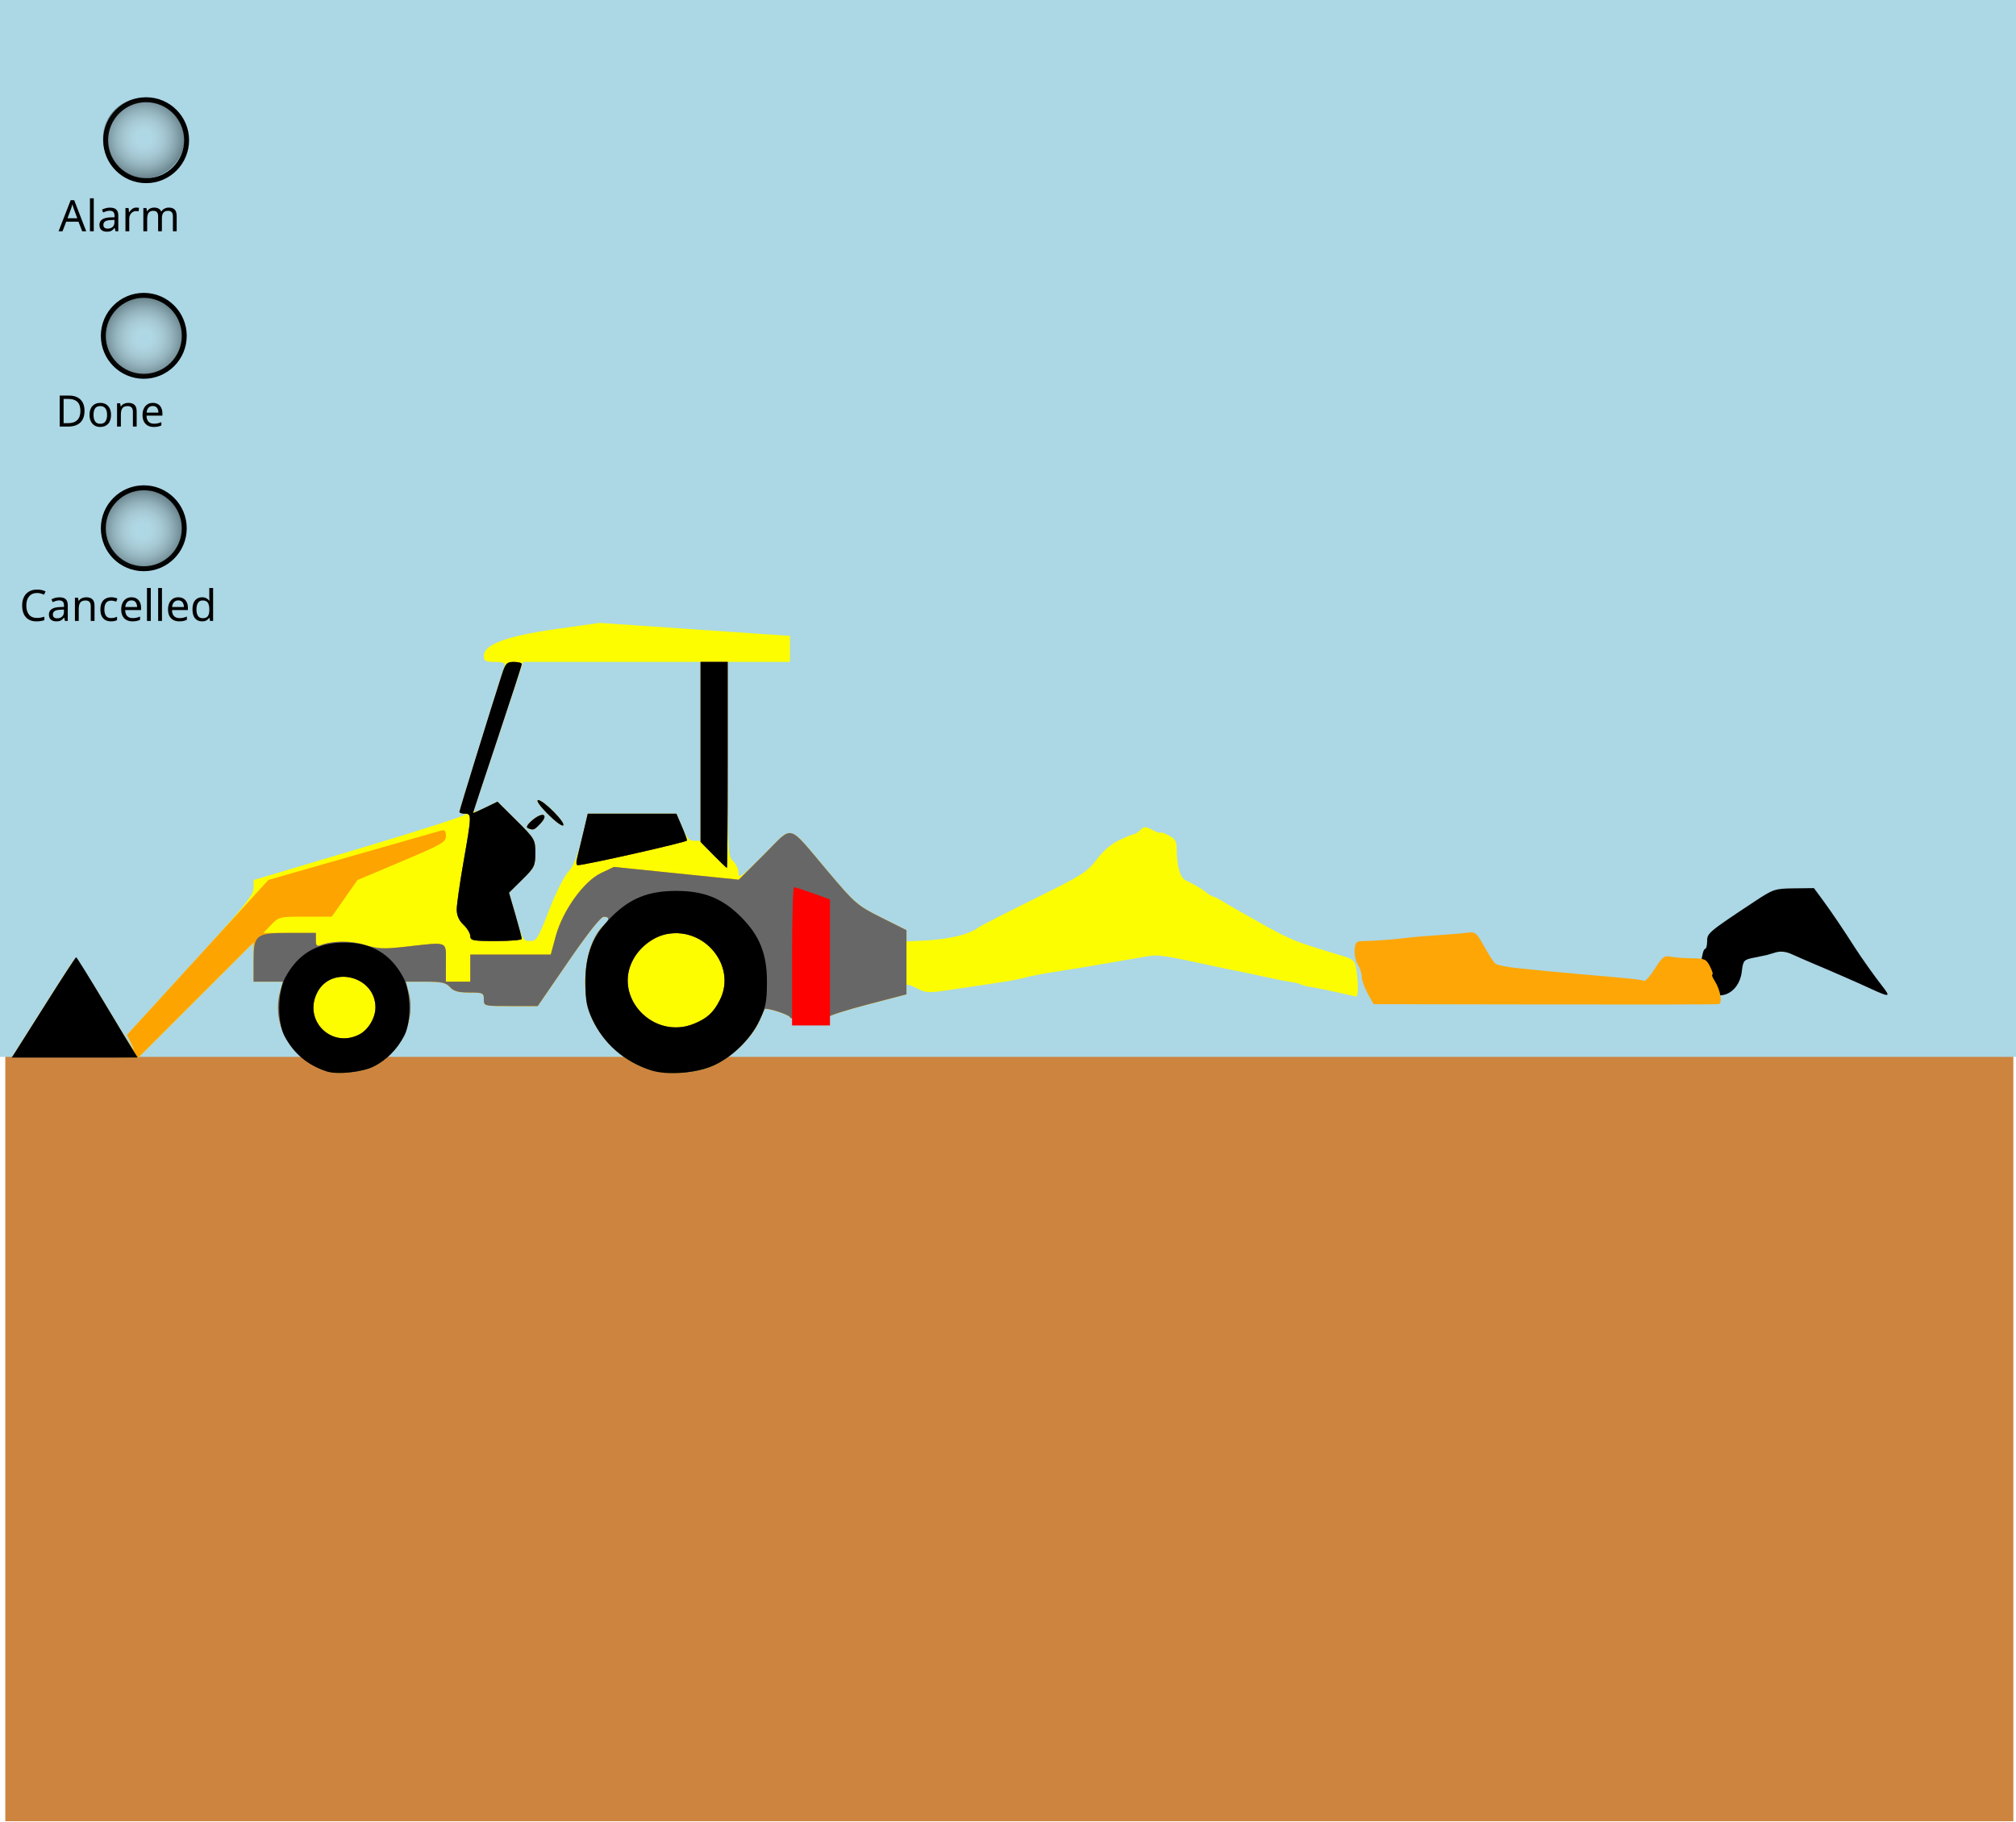
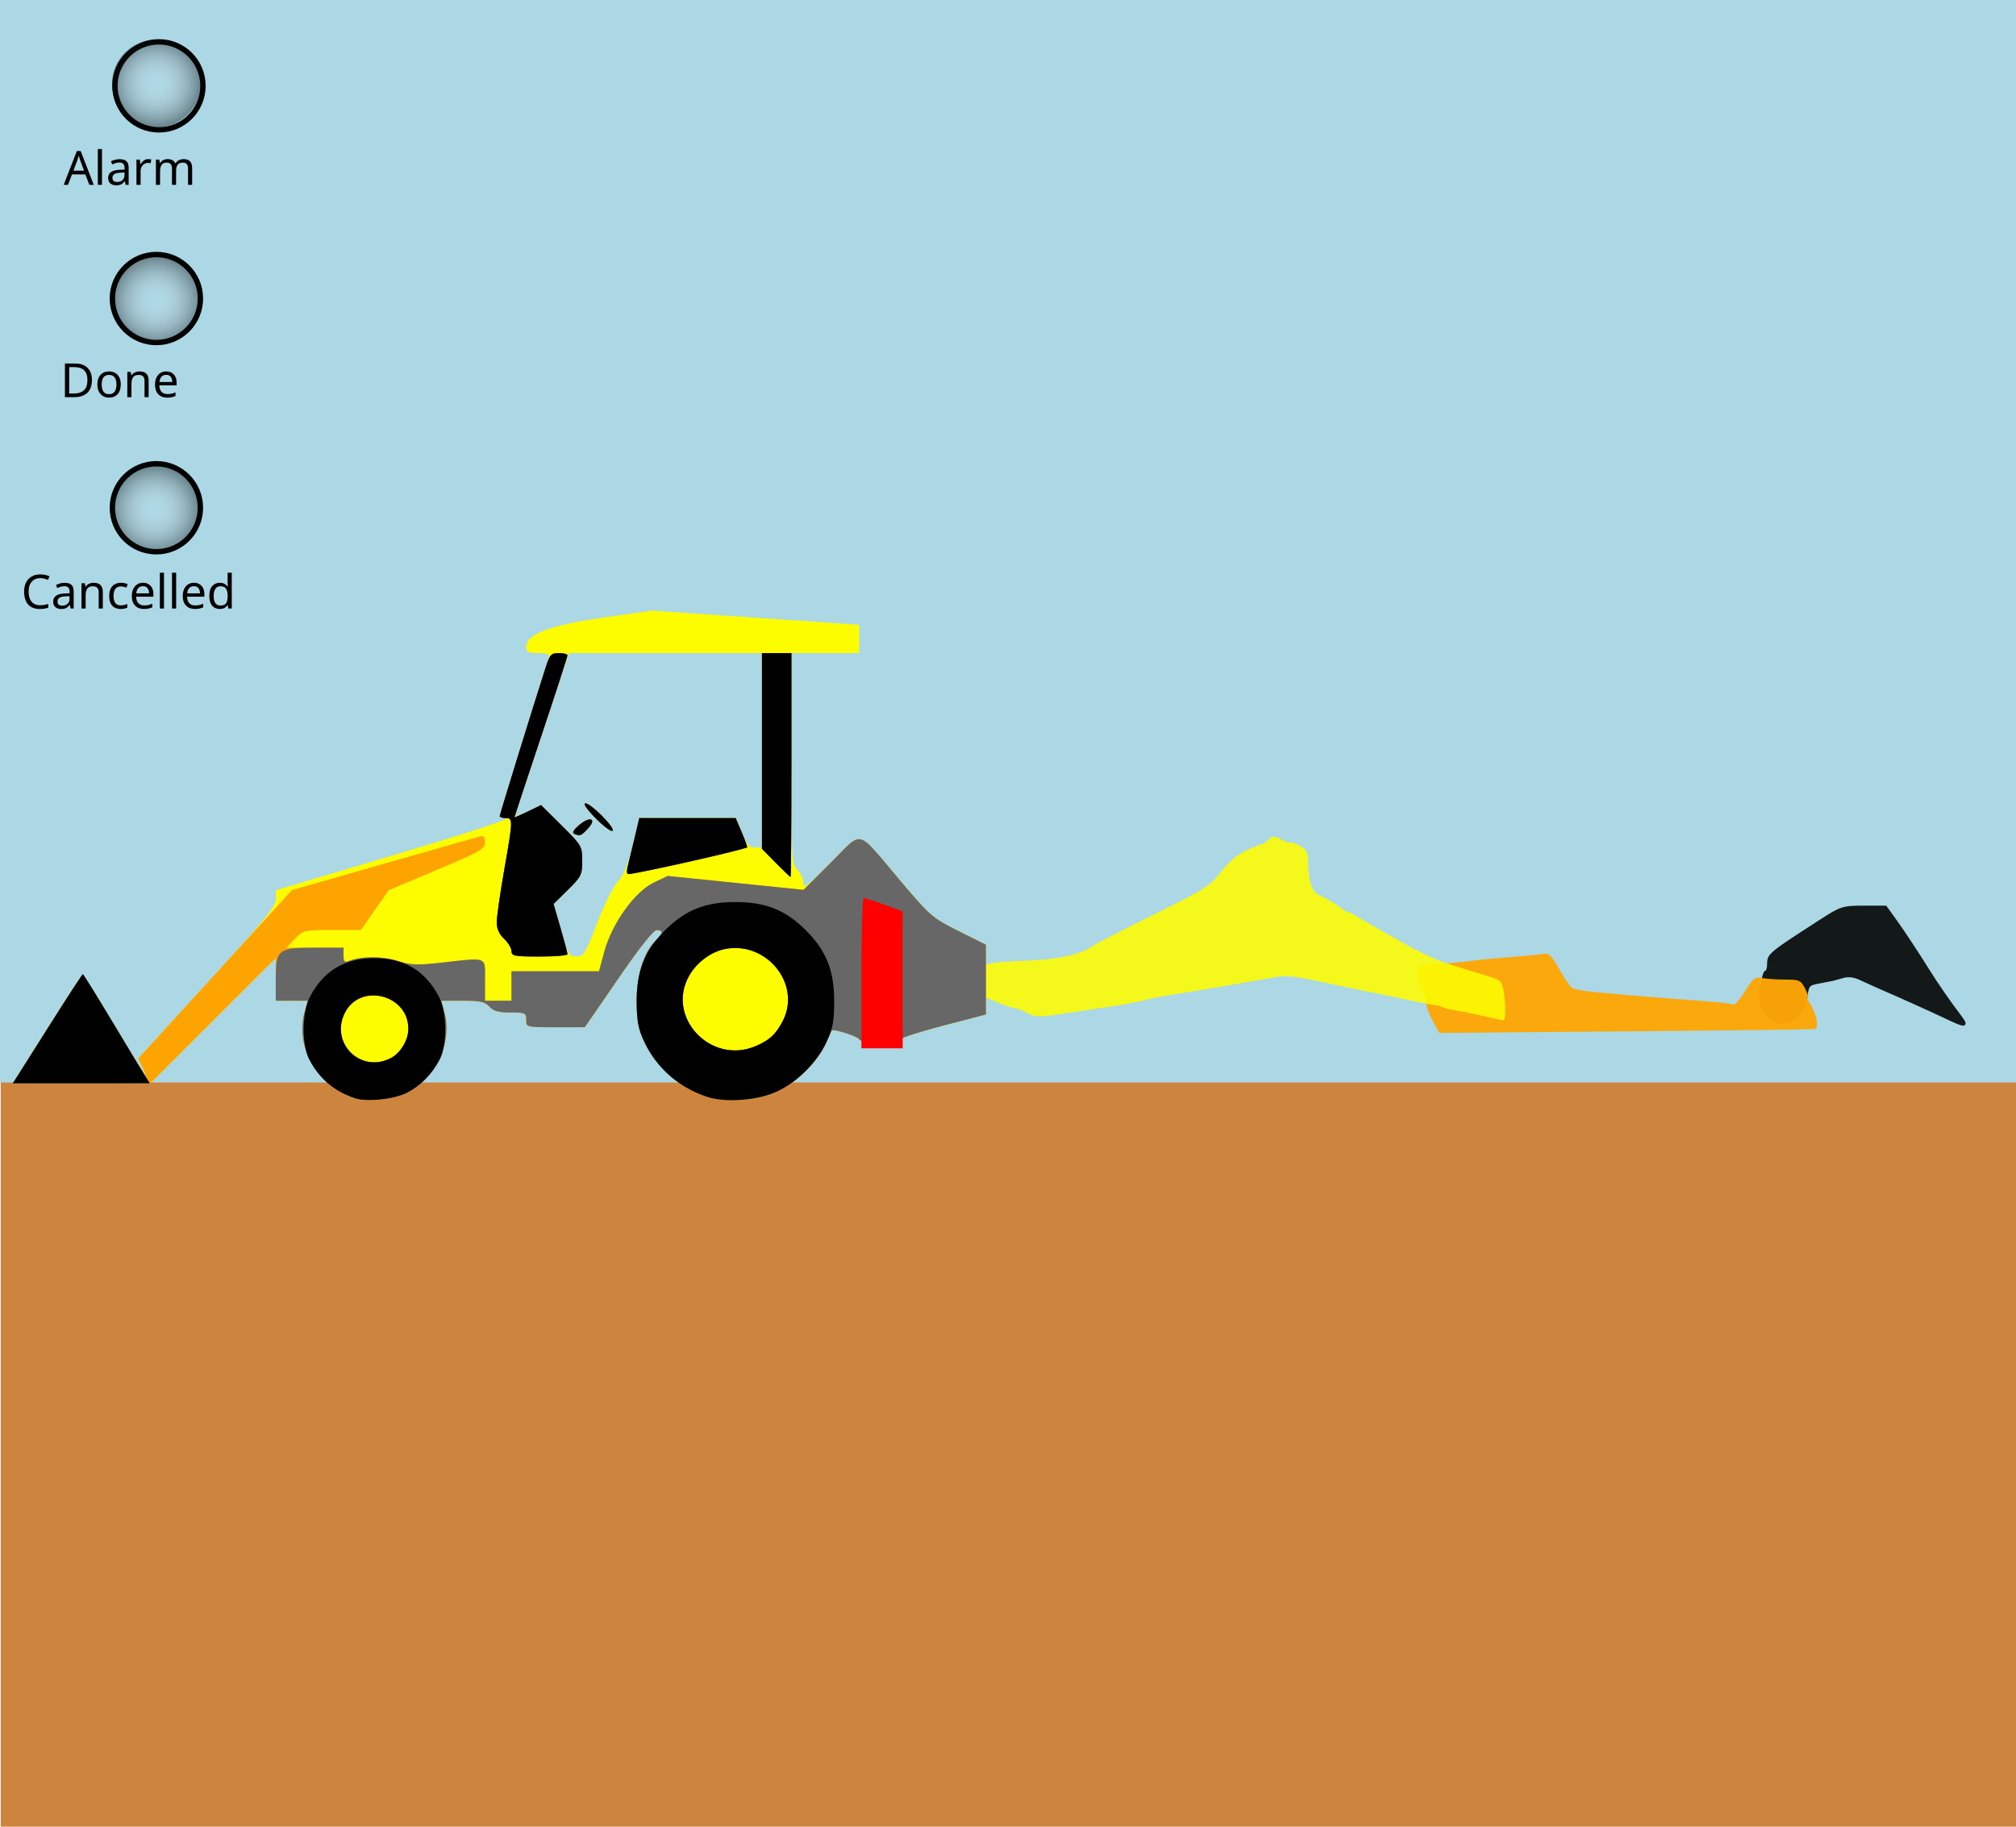
- <svg xmlns="http://www.w3.org/2000/svg" xmlns:xlink="http://www.w3.org/1999/xlink" width="744.127" height="672.11" id="svg2" version="1.0">
+ <svg xmlns="http://www.w3.org/2000/svg" xmlns:xlink="http://www.w3.org/1999/xlink" width="684.173" height="620.019" id="svg2" version="1.0">
  <defs id="defs4">
    <radialGradient r="36.904" fy="122.934" fx="124.753" cy="122.934" cx="124.753" gradientTransform="matrix(1,0,0,0.98913,0,1.336244)" gradientUnits="userSpaceOnUse" id="radialGradient2196" xlink:href="#linearGradient3528" />
    <radialGradient r="36.904" fy="122.934" fx="124.753" cy="122.934" cx="124.753" gradientTransform="matrix(1,0,0,0.98913,0,1.336244)" gradientUnits="userSpaceOnUse" id="radialGradient17974" xlink:href="#linearGradient3528" />
    <linearGradient y2="186.411" x2="82.849" y1="0" x1="0" gradientTransform="matrix(0.627646,0,0,1.593255,57.96866,54.71846)" gradientUnits="userSpaceOnUse" id="linearGradient17067" xlink:href="#back" />
    <radialGradient r="340.963" fy="350.824" fx="298.125" cy="350.824" cx="298.125" gradientTransform="matrix(1,0,0,1.112913,0,-39.61257)" gradientUnits="userSpaceOnUse" id="radialGradient17054" xlink:href="#linearGradient3528" />
    <radialGradient r="340.963" fy="350.824" fx="298.125" cy="350.824" cx="298.125" gradientTransform="matrix(1,0,0,1.112913,0,-39.61257)" gradientUnits="userSpaceOnUse" id="radialGradient17052" xlink:href="#linearGradient3528" />
    <radialGradient r="340.963" fy="350.824" fx="298.125" cy="350.824" cx="298.125" gradientTransform="matrix(1,0,0,1.112913,0,-39.61257)" gradientUnits="userSpaceOnUse" id="radialGradient17050" xlink:href="#linearGradient3528" />
    <radialGradient r="340.963" fy="350.824" fx="298.125" cy="350.824" cx="298.125" gradientTransform="matrix(1,0,0,1.112913,0,-39.61257)" gradientUnits="userSpaceOnUse" id="radialGradient17048" xlink:href="#linearGradient3528" />
    <radialGradient r="340.963" fy="350.824" fx="298.125" cy="350.824" cx="298.125" gradientTransform="matrix(1,0,0,1.112913,0,-39.61257)" gradientUnits="userSpaceOnUse" id="radialGradient17046" xlink:href="#linearGradient3528" />
    <radialGradient r="340.963" fy="350.824" fx="298.125" cy="350.824" cx="298.125" gradientTransform="matrix(1,0,0,1.112913,0,-39.61257)" gradientUnits="userSpaceOnUse" id="radialGradient17044" xlink:href="#linearGradient3528" />
    <radialGradient r="340.963" fy="350.824" fx="298.125" cy="350.824" cx="298.125" gradientTransform="matrix(1,0,0,1.112913,0,-39.61257)" gradientUnits="userSpaceOnUse" id="radialGradient17042" xlink:href="#linearGradient3528" />
    <radialGradient r="340.963" fy="350.824" fx="298.125" cy="350.824" cx="298.125" gradientTransform="matrix(1,0,0,1.112913,0,-39.61257)" gradientUnits="userSpaceOnUse" id="radialGradient17040" xlink:href="#linearGradient3528" />
    <radialGradient r="312.881" fy="420.37" fx="356.638" cy="420.37" cx="356.638" gradientTransform="matrix(0.420135,0,0,0.457467,505.0828,124.9475)" gradientUnits="userSpaceOnUse" id="radialGradient17020" xlink:href="#linearGradient3528" />
    <radialGradient r="44" fy="265" fx="65" cy="265" cx="65" gradientUnits="userSpaceOnUse" id="radialGradient15190" xlink:href="#b" />
    <radialGradient r="44" fy="265" fx="65" cy="265" cx="65" gradientUnits="userSpaceOnUse" id="radialGradient15112" xlink:href="#b" />
    <linearGradient y2="186.411" x2="82.849" y1="0" x1="0" gradientTransform="matrix(0.635938,0,0,1.113422,218.1939,55.85133)" gradientUnits="userSpaceOnUse" id="linearGradient15110" xlink:href="#back" />
    <linearGradient id="linearGradient3528">
      <stop id="stop3530" offset="0" style="stop-color:white;stop-opacity:0;" />
      <stop id="stop3532" offset="1" style="stop-color:black;stop-opacity:0.392;" />
    </linearGradient>
    <linearGradient id="linearGradient2070">
      <stop id="stop2072" offset="0" style="stop-color:#ff0000;stop-opacity:1;" />
      <stop id="stop2074" offset="1" style="stop-color:#9a1a00;stop-opacity:1;" />
    </linearGradient>
    <linearGradient id="linearGradient14993" x1="0" y1="0" x2="0.4" y2="0.9">
      <stop stop-color="#5c656c" offset="0" id="stop14946" />
      <stop stop-color="#aab2b7" offset="1" id="stop14948" />
    </linearGradient>
    <radialGradient cx="0.5" cy="0.5" r="0.5" fx="0.5" fy="0.5" id="radialGradient14997">
      <stop stop-color="#fc7474" offset="0" id="stop14951" />
      <stop stop-color="#d53a3a" offset="0.7" id="stop14953" />
      <stop stop-color="#af0000" offset="1" id="stop14955" />
    </radialGradient>
    <radialGradient cx="0.5" cy="0.5" r="0.5" fx="0.5" fy="0.5" id="radialGradient15002">
      <stop stop-color="#fcfc74" offset="0" id="stop14958" />
      <stop stop-color="#d4d53a" offset="0.7" id="stop14960" />
      <stop stop-color="#afa500" offset="1" id="stop14962" />
    </radialGradient>
    <radialGradient cx="0.5" cy="0.5" r="0.5" fx="0.5" fy="0.5" id="radialGradient15007">
      <stop stop-color="#4d4d4d" offset="0" id="stop14965" />
      <stop stop-color="#1a1a1a" offset="0.7" id="stop14967" />
      <stop stop-color="#000000" offset="1" id="stop14969" />
    </radialGradient>
    <linearGradient x1="0" y1="0" x2="0" y2="1.05" id="linearGradient15012">
      <stop stop-color="#fff" stop-opacity="0.9;" offset="0" id="stop14972" />
      <stop stop-color="#fff" stop-opacity="0.2;" offset="0.7" id="stop14974" />
      <stop stop-color="#fff" stop-opacity="0.3;" offset="1" id="stop14976" />
    </linearGradient>
-     <path d="M 35,50 C 40.909,38.921 52.443,32 65,32 C 77.557,32 89.091,38.921 95,50 C 97,53.333 97,56.667 95,60 C 75,72 55,72 35,60 C 33,56.667 33,53.333 35,50 z " id="path15017" />
+     <path d="M 35,50 C 40.909,38.921 52.443,32 65,32 C 77.557,32 89.091,38.921 95,50 C 97,53.333 97,56.667 95,60 C 75,72 55,72 35,60 C 33,56.667 33,53.333 35,50 z" id="path15017" />
    <linearGradient gradientUnits="userSpaceOnUse" gradientTransform="scale(0.627646,1.593255)" id="back" x1="0" y1="0" x2="82.849" y2="186.411">
      <stop stop-color="#5c656c" offset="0" id="stop14861" />
      <stop stop-color="#aab2b7" offset="1" id="stop14863" />
    </linearGradient>
    <radialGradient gradientUnits="userSpaceOnUse" cx="65" cy="65" r="44" fx="65" fy="65" id="r">
      <stop stop-color="#fc7474" offset="0" id="stop14866" />
      <stop stop-color="#d53a3a" offset="0.7" id="stop14868" />
      <stop stop-color="#af0000" offset="1" id="stop14870" />
    </radialGradient>
    <radialGradient gradientUnits="userSpaceOnUse" cx="65" cy="165" r="44" fx="65" fy="165" id="y">
      <stop stop-color="#fcfc74" offset="0" id="stop14873" />
      <stop stop-color="#d4d53a" offset="0.7" id="stop14875" />
      <stop stop-color="#afa500" offset="1" id="stop14877" />
    </radialGradient>
    <radialGradient gradientUnits="userSpaceOnUse" cx="65" cy="265" r="44" fx="65" fy="265" id="b">
      <stop stop-color="#4d4d4d" offset="0" id="stop14880" />
      <stop stop-color="#1a1a1a" offset="0.7" id="stop14882" />
      <stop stop-color="#000000" offset="1" id="stop14884" />
    </radialGradient>
    <linearGradient x1="0" y1="0" x2="0" y2="1.05" id="rg">
      <stop style="stop-color:white;stop-opacity:0.773;" stop-color="#fff" stop-opacity="0.9;" offset="0" id="stop14887" />
      <stop style="stop-color:white;stop-opacity:0.052;" stop-color="#fff" stop-opacity="0.2;" offset="0.7" id="stop14889" />
      <stop style="stop-color:white;stop-opacity:0.216;" stop-color="#fff" stop-opacity="0.3;" offset="1" id="stop14891" />
    </linearGradient>
-     <path d="M 35,50 C 40.909,38.921 52.443,32 65,32 C 77.557,32 89.091,38.921 95,50 C 97,53.333 97,56.667 95,60 C 75,72 55,72 35,60 C 33,56.667 33,53.333 35,50 z " id="reflex" />
+     <path d="M 35,50 C 40.909,38.921 52.443,32 65,32 C 77.557,32 89.091,38.921 95,50 C 97,53.333 97,56.667 95,60 C 75,72 55,72 35,60 C 33,56.667 33,53.333 35,50 z" id="reflex" />
    <linearGradient id="linearGradient2876" y2="1.05" x2="0" y1="0" x1="0">
      <stop style="stop-color:white;stop-opacity:0.902;" id="stop2878" offset="0" stop-opacity="0.9;" stop-color="#fff" />
      <stop id="stop2880" offset="0.7" stop-opacity="0.2;" stop-color="#fff" />
      <stop id="stop2882" offset="1" stop-opacity="0.3;" stop-color="#fff" />
    </linearGradient>
    <radialGradient xlink:href="#linearGradient3528" id="radialGradient2685" gradientUnits="userSpaceOnUse" gradientTransform="matrix(1,0,0,0.98913,0,1.336244)" cx="124.753" cy="122.934" fx="124.753" fy="122.934" r="36.904" />
    <radialGradient xlink:href="#linearGradient3528" id="radialGradient3479" gradientUnits="userSpaceOnUse" gradientTransform="matrix(1,0,0,0.98913,0,1.336244)" cx="124.753" cy="122.934" fx="124.753" fy="122.934" r="36.904" />
    <radialGradient xlink:href="#linearGradient3528" id="radialGradient3483" gradientUnits="userSpaceOnUse" gradientTransform="matrix(1,0,0,0.98913,0,1.336244)" cx="124.753" cy="122.934" fx="124.753" fy="122.934" r="36.904" />
  </defs>
-   <g id="layer1" transform="translate(-37.04823,-443.5658)">
-     <path id="path3299" d="M 39.014,970.246 L 39.014,824.815 L 409.603,824.815 L 780.192,824.815 L 780.192,970.246 L 780.192,1115.676 L 409.603,1115.676 L 39.014,1115.676 L 39.014,970.246 z" style="fill:#cd843f" />
-     <path id="path3301" d="M 37.048,638.582 L 37.048,443.566 L 409.112,443.566 L 781.175,443.566 L 781.175,638.582 L 781.175,833.598 L 409.112,833.598 L 37.048,833.598 L 37.048,638.582 z" style="fill:#acd7e5" />
-     <g id="bucket">
-       <rect y="749.564" x="663.616" height="103.199" width="70.765" id="rect2406" style="fill:none;fill-opacity:0.875;stroke:none;stroke-width:3;stroke-miterlimit:4;stroke-dasharray:none;stroke-opacity:1" />
-       <path style="fill:#000000" d="M 727.877,808.584 C 722.21,805.984 713.009,801.96 706.266,799.133 C 703.78,798.09 700.277,796.562 698.483,795.736 C 696.305,794.734 694.307,794.504 692.472,795.046 C 690.961,795.492 689.5,795.923 689.226,796.004 C 688.952,796.084 686.876,796.513 684.614,796.956 C 680.642,797.734 680.48,797.918 679.934,802.286 C 678.911,810.466 670.766,813.828 666.415,807.868 C 664.626,805.416 664.387,804.095 664.885,799.385 C 665.209,796.317 665.862,793.802 666.336,793.796 C 666.81,793.791 667.183,792.511 667.165,790.952 C 667.129,787.948 667.6,787.554 684.71,776.232 C 691.58,771.687 692.173,771.49 699.235,771.406 L 706.597,771.32 L 710.065,776.029 C 713.008,780.027 717.633,786.87 721.7,793.246 C 724.012,796.871 728.93,803.801 731.658,807.276 C 735.036,811.581 734.679,811.705 727.877,808.584 z" id="bucketInner" />
+   <g id="layer1" transform="translate(-37.04823,-466.1713)">
+     <path id="path3299" d="M 37.294,955.503 L 37.294,824.815 L 379.258,824.815 L 721.221,824.815 L 721.221,955.503 L 721.221,1086.191 L 379.258,1086.191 L 37.294,1086.191 L 37.294,955.503 z" style="fill:#cd843f" />
+     <path id="path3301" d="M 37.048,649.885 L 37.048,466.171 L 379.135,466.171 L 721.221,466.171 L 721.221,649.885 L 721.221,833.598 L 379.135,833.598 L 37.048,833.598 L 37.048,649.885 z" style="fill:#acd7e5" />
+     <g id="boom" transform="translate(11.79421,2.948553)">
+       <g id="stick">
+         <g style="opacity:0.89;fill:#ff0000;stroke:#000000" id="bucket" transform="translate(-5.776117,-1.821566)">
+           <path style="fill:#000000" d="M 691.748,810.465 C 686.112,807.798 676.959,803.666 670.25,800.759 C 667.776,799.687 664.292,798.117 662.508,797.271 C 660.342,796.243 658.347,795.99 656.506,796.51 C 654.989,796.938 653.523,797.352 653.248,797.429 C 652.973,797.507 650.893,797.911 648.625,798.327 C 644.644,799.059 644.48,799.24 643.883,803.602 C 642.763,811.769 634.58,815.035 630.299,809.023 C 628.539,806.551 628.316,805.227 628.869,800.523 C 629.229,797.459 629.911,794.952 630.386,794.952 C 630.86,794.952 631.248,793.677 631.248,792.118 C 631.248,789.113 631.723,788.724 648.966,777.606 C 655.888,773.142 656.484,772.952 663.546,772.952 L 670.909,772.952 L 674.321,777.702 C 677.217,781.734 681.761,788.632 685.752,795.055 C 688.021,798.707 692.858,805.695 695.544,809.202 C 698.871,813.546 698.513,813.666 691.748,810.465 z" id="path2431" />
+         </g>
+         <path id="bla" d="M 511.532,809.842 C 510.301,807.652 509.294,804.893 509.294,803.711 C 509.294,802.529 508.629,800.548 507.817,799.309 C 507.005,798.069 506.443,795.611 506.567,793.846 C 506.767,791.009 507.142,790.63 509.794,790.587 C 513.417,790.527 521.498,789.833 526.293,789.17 C 528.218,788.904 533.394,788.42 537.794,788.095 C 542.194,787.77 547.024,787.302 548.529,787.056 C 550.963,786.658 551.6,787.205 554.328,792.039 C 556.014,795.026 557.933,797.903 558.593,798.432 C 559.253,798.961 562.944,799.667 566.794,800.002 C 570.644,800.337 576.044,800.819 578.794,801.073 C 581.544,801.327 586.944,801.769 590.794,802.055 C 608.911,803.402 612.704,803.768 613.473,804.243 C 613.928,804.524 615.714,802.48 617.442,799.7 C 620.183,795.292 620.917,794.714 623.189,795.18 C 624.622,795.473 628.153,795.712 631.038,795.711 C 635.839,795.708 636.411,795.958 637.813,798.67 C 638.656,800.299 639.057,801.632 638.704,801.632 C 638.352,801.632 638.731,802.651 639.548,803.897 C 641.773,807.294 642.658,812.251 641.087,812.522 C 640.375,812.645 611.438,812.988 576.782,813.285 L 513.77,813.824 L 511.532,809.842 z" style="opacity:0.966;fill:#fda605;stroke:none" />
+       </g>
+       <path style="opacity:0.89;fill:#fdfd02;stroke:none;stroke-opacity:1" d="M 528.654,808.068 C 525.354,807.311 521.143,806.466 519.296,806.191 C 517.449,805.915 515.547,805.448 515.07,805.153 C 514.592,804.857 512.953,804.449 511.428,804.246 C 509.902,804.042 505.279,803.136 501.154,802.232 C 497.029,801.329 492.754,800.433 491.654,800.241 C 490.554,800.05 487.404,799.409 484.654,798.818 C 463.788,794.333 462.506,794.143 458.154,794.895 C 455.679,795.323 449.829,796.34 445.154,797.156 C 433.58,799.174 431.715,799.485 423.654,800.746 C 419.804,801.349 415.079,802.279 413.154,802.815 C 411.229,803.35 406.729,804.206 403.154,804.717 C 399.579,805.228 392.241,806.332 386.846,807.171 C 377.845,808.571 376.776,808.561 373.846,807.046 C 372.091,806.138 370.429,805.459 370.154,805.537 C 369.48,805.729 360.818,802.525 360.021,801.79 C 359.673,801.468 359.179,798.863 358.923,796.001 C 358.367,789.794 357.936,789.98 374.488,789.27 C 384.773,788.829 392.358,787.072 396.154,784.251 C 396.979,783.638 406.226,778.89 416.703,773.7 C 434.268,764.998 436.057,763.864 439.664,759.132 C 442.23,755.765 445.185,753.261 448.256,751.853 C 450.831,750.671 453.244,749.705 453.617,749.705 C 453.991,749.705 454.969,749.033 455.79,748.212 C 457.113,746.889 457.615,746.892 460.218,748.238 C 461.833,749.073 463.154,749.508 463.154,749.205 C 463.154,748.902 464.504,749.352 466.154,750.205 C 468.541,751.439 469.156,752.415 469.165,754.981 C 469.188,761.605 470.398,765.844 472.548,766.827 C 475.443,768.152 478.675,770.063 480.298,771.409 C 481.044,772.028 482.104,772.636 482.654,772.761 C 483.204,772.885 484.554,773.548 485.654,774.235 C 487.845,775.601 493.393,778.767 502.654,783.933 C 505.954,785.774 510.454,787.992 512.654,788.863 C 516.326,790.317 518.905,791.148 530.793,794.711 C 534.454,795.809 535.002,796.371 535.532,799.578 C 536.366,804.62 536.301,809.73 535.404,809.575 C 534.992,809.503 531.954,808.825 528.654,808.068 z" id="path2404" />
    </g>
-     <g id="stick">
-       <rect y="748.94" x="536.34" height="103.199" width="136.616" id="rect2405" style="fill:none;fill-opacity:0.875;stroke:none;stroke-width:3;stroke-miterlimit:4;stroke-dasharray:none;stroke-opacity:1" />
-       <path style="fill:#fda605" d="M 541.857,810.138 C 540.648,807.936 539.669,805.167 539.681,803.985 C 539.693,802.803 539.049,800.815 538.25,799.568 C 537.45,798.32 536.913,795.856 537.055,794.092 C 537.284,791.258 537.663,790.883 540.315,790.867 C 543.939,790.844 552.027,790.232 556.828,789.618 C 558.756,789.371 563.936,788.94 568.339,788.66 C 572.742,788.38 577.577,787.962 579.084,787.731 C 581.522,787.357 582.153,787.911 584.832,792.773 C 586.487,795.776 588.377,798.672 589.032,799.208 C 589.687,799.744 593.37,800.488 597.216,800.862 C 601.062,801.236 606.457,801.773 609.204,802.055 C 611.952,802.337 617.347,802.834 621.194,803.159 C 639.297,804.691 643.086,805.095 643.85,805.578 C 644.302,805.864 646.109,803.838 647.865,801.076 C 650.65,796.696 651.39,796.125 653.657,796.614 C 655.087,796.923 658.616,797.197 661.5,797.225 C 666.302,797.271 666.871,797.527 668.245,800.253 C 669.071,801.891 669.459,803.228 669.106,803.225 C 668.754,803.221 669.123,804.244 669.926,805.498 C 672.117,808.917 672.951,813.883 671.377,814.138 C 670.665,814.254 641.726,814.302 607.068,814.246 L 544.054,814.143 L 541.857,810.138 z" id="stickInner" />
-     </g>
-     <g id="boom">
-       <rect y="749.564" x="361.881" height="103.199" width="177.896" id="rect2404" style="fill:none;fill-opacity:0.875;stroke:none;stroke-width:3;stroke-miterlimit:4;stroke-dasharray:none;stroke-opacity:1" />
-       <path style="fill:#fdfd02;stroke:none;stroke-opacity:1" d="M 530.788,809.805 C 527.489,809.043 523.279,808.191 521.433,807.913 C 519.587,807.634 517.685,807.164 517.208,806.868 C 516.731,806.572 515.093,806.161 513.568,805.955 C 512.043,805.749 507.421,804.835 503.297,803.925 C 499.174,803.015 494.9,802.112 493.801,801.919 C 492.701,801.725 489.552,801.08 486.803,800.484 C 465.944,795.965 464.662,795.774 460.309,796.519 C 457.834,796.943 451.982,797.95 447.306,798.758 C 435.728,800.758 433.863,801.066 425.8,802.314 C 421.949,802.91 417.222,803.833 415.297,804.366 C 413.371,804.898 408.869,805.747 405.294,806.252 C 401.718,806.757 394.377,807.85 388.982,808.68 C 379.978,810.065 378.91,810.053 375.982,808.533 C 374.228,807.622 372.567,806.941 372.292,807.019 C 371.617,807.209 362.961,803.992 362.166,803.255 C 361.818,802.933 361.328,800.327 361.076,797.465 C 360.53,791.256 360.099,791.441 376.653,790.759 C 386.938,790.335 394.526,788.59 398.327,785.775 C 399.153,785.163 408.407,780.43 418.892,775.256 C 436.472,766.583 438.262,765.451 441.876,760.725 C 444.448,757.363 447.408,754.864 450.481,753.46 C 453.058,752.283 455.472,751.32 455.845,751.321 C 456.219,751.322 457.198,750.652 458.02,749.832 C 459.346,748.511 459.847,748.514 462.449,749.865 C 464.062,750.702 465.382,751.14 465.383,750.836 C 465.383,750.533 466.733,750.985 468.381,751.841 C 470.767,753.08 471.38,754.056 471.385,756.622 C 471.397,763.246 472.6,767.487 474.748,768.474 C 477.641,769.803 480.87,771.719 482.49,773.068 C 483.236,773.689 484.295,774.298 484.845,774.424 C 485.395,774.549 486.744,775.214 487.843,775.902 C 490.031,777.273 495.574,780.447 504.827,785.628 C 508.124,787.474 512.62,789.7 514.819,790.574 C 518.489,792.034 521.066,792.869 532.949,796.452 C 536.608,797.555 537.155,798.118 537.68,801.327 C 538.506,806.37 538.432,811.48 537.535,811.323 C 537.123,811.251 534.087,810.568 530.788,809.805 z" id="boomInner" />
-     </g>
-     <g id="g3241" transform="translate(-3.439979,18.18275)">
+     <path style="fill:none;fill-rule:evenodd;stroke:none;stroke-width:0.556px;stroke-linecap:butt;stroke-linejoin:miter;stroke-opacity:1" d="M 330.661,811.25 C 330.661,811.932 330.661,814.508 330.661,816.113 C 330.661,817.633 330.661,819.153 330.661,820.673 C 330.661,822.193 330.661,823.713 330.661,825.232 C 330.661,826.752 330.661,828.272 330.661,829.792 C 330.661,830.096 330.661,830.4 330.661,830.704" id="path2644" />
+     <path id="path2646" d="M 330.661,830.704 C 330.661,830.022 330.661,827.445 330.661,825.84 C 330.661,824.321 330.661,822.801 330.661,821.281 C 330.661,819.761 330.661,818.241 330.661,816.721 C 330.661,815.201 330.661,813.682 330.661,812.162 C 330.661,811.858 330.661,811.554 330.661,811.25" style="fill:none;fill-rule:evenodd;stroke:none;stroke-width:0.556px;stroke-linecap:butt;stroke-linejoin:miter;stroke-opacity:1" />
+     <g id="g3241" transform="translate(-3.43998,18.18275)">
      <path style="fill:#fdfd00" d="M 161.069,820.789 C 148.156,816.554 140.536,803.523 143.884,791.398 L 144.915,787.664 L 139.495,787.664 L 134.076,787.664 L 134.076,780.423 L 134.076,773.182 L 112.798,794.442 L 91.521,815.702 L 68.347,815.433 L 45.173,815.164 L 56.217,797.664 C 62.291,788.039 67.619,779.787 68.056,779.327 C 68.493,778.866 73.242,785.841 78.609,794.827 C 87.8,810.215 92.164,816.799 88.83,810.249 L 87.347,807.334 L 110.711,781.773 C 130.371,760.265 134.077,755.732 134.085,753.188 L 134.094,750.164 L 174.335,738.164 C 196.467,731.564 213.563,726.02 212.326,725.845 C 211.088,725.669 210.076,725.289 210.076,725 C 210.076,724.501 225.859,673.547 226.829,670.914 C 227.151,670.042 226.047,669.664 223.183,669.664 C 219.59,669.664 219.076,669.383 219.078,667.414 C 219.083,663.219 227.4,660.132 245.681,657.54 L 261.786,655.257 L 296.931,657.654 L 332.076,660.051 L 332.076,664.858 L 332.076,669.664 L 320.576,669.664 L 309.076,669.664 L 309.076,705.509 C 309.076,740.084 309.147,741.418 311.076,743.164 C 312.176,744.16 313.076,746.133 313.076,747.549 C 313.076,749.834 314.144,749.061 322.536,740.704 C 333.614,729.672 330.773,728.913 346.076,746.993 C 356.185,758.936 356.92,759.57 365.826,764.024 L 375.076,768.651 L 375.076,780.493 L 375.076,792.336 L 360.826,796.049 C 352.988,798.091 346.426,800.19 346.243,800.713 C 345.825,801.904 332.076,801.983 332.076,800.794 C 332.076,799.914 323.251,797.06 322.744,797.776 C 322.593,797.99 321.641,800.068 320.629,802.394 C 318.099,808.214 310.669,815.477 304.076,818.578 C 296.174,822.294 283.963,822.29 276.076,818.57 C 269.062,815.261 262.479,808.678 259.17,801.664 C 254.28,791.296 256.368,773.235 263.168,767.08 C 265.547,764.928 265.607,763.649 263.326,763.714 C 262.214,763.745 257.451,769.764 250.268,780.214 L 238.96,796.664 L 229.018,796.664 C 219.08,796.664 219.076,796.663 219.076,794.164 C 219.076,791.809 218.766,791.664 213.731,791.664 C 209.656,791.664 207.956,791.189 206.576,789.664 C 205.082,788.014 203.496,787.664 197.501,787.664 L 190.237,787.664 L 191.268,791.398 C 194.15,801.835 188.417,813.98 178.164,819.159 C 174.291,821.116 164.819,822.019 161.069,820.789 z M 243.097,761.414 C 245.488,755.202 248.671,748.821 250.203,747.164 C 252.212,744.992 253.6,741.612 255.233,734.914 L 257.487,725.664 L 273.837,725.664 L 290.187,725.664 L 292.265,730.664 C 293.93,734.67 294.813,735.664 296.709,735.664 L 299.076,735.664 L 299.076,702.664 L 299.076,669.664 L 266.312,669.664 L 233.548,669.664 L 224.668,696.414 C 219.784,711.127 215.572,723.748 215.307,724.462 C 214.997,725.296 216.484,724.954 219.467,723.505 L 224.108,721.25 L 231.092,728.18 C 237.905,734.941 238.076,735.234 238.076,740.175 C 238.076,744.907 237.758,745.552 233.232,750.011 L 228.387,754.782 L 230.913,763.723 C 233.282,772.107 233.605,772.664 236.102,772.664 C 238.572,772.664 239.08,771.847 243.097,761.414 z M 235.342,731.007 C 234.549,730.687 235.168,729.616 237.071,728.014 C 240.807,724.871 243.156,725.885 239.977,729.27 C 237.648,731.749 237.403,731.841 235.342,731.007 z M 242.532,725.619 C 239.661,722.705 238.271,720.664 239.155,720.664 C 241.107,720.664 249.552,729.252 248.338,730.002 C 247.829,730.317 245.216,728.345 242.532,725.619 z" id="path3232" />
      <path style="fill:#fda400" d="M 161.069,820.789 C 148.156,816.554 140.536,803.523 143.884,791.398 L 144.915,787.664 L 139.495,787.664 L 134.076,787.664 L 134.076,780.423 L 134.076,773.182 L 112.798,794.442 L 91.521,815.702 L 68.347,815.433 L 45.173,815.164 L 56.217,797.664 C 62.291,788.039 67.619,779.787 68.056,779.327 C 68.493,778.866 73.242,785.841 78.609,794.827 C 87.801,810.217 92.164,816.8 88.829,810.246 L 87.344,807.327 L 113.46,778.72 L 139.576,750.113 L 170.576,741.243 C 187.626,736.364 202.363,732.161 203.326,731.902 C 204.648,731.546 205.076,732.036 205.076,733.909 C 205.076,736.164 203.606,737.007 188.748,743.275 L 172.419,750.164 L 167.691,756.914 L 162.963,763.664 L 153.206,763.664 C 143.671,763.664 143.385,763.732 140.576,766.664 L 137.702,769.664 L 147.389,769.664 L 157.076,769.664 L 157.076,772.271 C 157.076,774.346 157.433,774.74 158.826,774.2 C 163.185,772.511 170.067,772.475 175.277,774.114 C 179.952,775.584 182.009,775.67 190.344,774.74 C 206.234,772.969 205.076,772.503 205.076,780.664 L 205.076,787.664 L 209.576,787.664 L 214.076,787.664 L 214.076,782.664 L 214.076,777.664 L 228.927,777.664 L 243.779,777.664 L 245.594,770.958 C 248.163,761.468 255.925,750.629 262.337,747.578 L 267.098,745.312 L 290.135,747.67 L 313.172,750.028 L 322.585,740.655 C 333.606,729.679 330.775,728.916 346.076,746.993 C 356.185,758.936 356.92,759.57 365.826,764.024 L 375.076,768.651 L 375.076,780.493 L 375.076,792.336 L 360.826,796.049 C 352.988,798.091 346.426,800.19 346.243,800.713 C 345.825,801.904 332.076,801.983 332.076,800.794 C 332.076,799.914 323.251,797.06 322.744,797.776 C 322.593,797.99 321.641,800.068 320.629,802.394 C 318.099,808.214 310.669,815.477 304.076,818.578 C 296.174,822.294 283.963,822.29 276.076,818.57 C 269.062,815.261 262.479,808.678 259.17,801.664 C 254.28,791.296 256.368,773.235 263.168,767.08 C 265.547,764.928 265.607,763.649 263.326,763.714 C 262.214,763.745 257.451,769.764 250.268,780.214 L 238.96,796.664 L 229.018,796.664 C 219.08,796.664 219.076,796.663 219.076,794.164 C 219.076,791.809 218.766,791.664 213.731,791.664 C 209.656,791.664 207.956,791.189 206.576,789.664 C 205.082,788.014 203.496,787.664 197.501,787.664 L 190.237,787.664 L 191.268,791.398 C 194.15,801.835 188.417,813.98 178.164,819.159 C 174.291,821.116 164.819,822.019 161.069,820.789 z M 173.109,807.147 C 176.437,805.426 179.076,801.011 179.076,797.164 C 179.076,785.624 162.859,781.448 157.593,791.631 C 152.273,801.919 162.821,812.467 173.109,807.147 z M 296.821,803.126 C 301.572,801.141 303.843,799.037 306.182,794.454 C 312.488,782.099 300.763,767.437 286.688,770.077 C 281.845,770.986 276.962,774.596 274.358,779.194 C 266.409,793.228 281.65,809.465 296.821,803.126 z M 214.076,770.838 C 214.076,769.834 212.951,767.956 211.576,766.664 C 209.889,765.08 209.076,763.242 209.076,761.017 C 209.076,759.204 210.201,751.306 211.576,743.467 C 214.615,726.14 214.629,725.664 212.076,725.664 C 210.976,725.664 210.076,725.375 210.076,725.021 C 210.076,724.463 221.372,687.895 225.709,674.414 C 227.07,670.181 227.554,669.664 230.156,669.664 C 231.762,669.664 233.076,670.011 233.076,670.435 C 233.076,670.859 229.026,683.337 224.076,698.164 C 219.126,712.991 215.076,725.238 215.076,725.38 C 215.076,725.522 217.108,724.651 219.592,723.444 L 224.108,721.25 L 231.092,728.18 C 237.905,734.941 238.076,735.234 238.076,740.175 C 238.076,744.91 237.759,745.551 233.214,750.028 L 228.353,754.816 L 230.714,762.939 C 232.013,767.406 233.076,771.422 233.076,771.863 C 233.076,772.304 228.801,772.664 223.576,772.664 C 215.045,772.664 214.076,772.478 214.076,770.838 z M 303.788,740.88 L 299.076,736.095 L 299.076,702.88 L 299.076,669.664 L 304.076,669.664 L 309.076,669.664 L 309.076,707.664 C 309.076,728.564 308.946,745.664 308.788,745.664 C 308.63,745.664 306.38,743.511 303.788,740.88 z M 253.432,742.414 C 253.756,741.177 254.791,736.902 255.731,732.914 L 257.442,725.664 L 273.794,725.664 L 290.147,725.664 L 292.111,730.247 C 293.192,732.768 294.076,735.158 294.076,735.559 C 294.076,736.169 256.34,744.686 253.709,744.67 C 253.233,744.667 253.108,743.652 253.432,742.414 z M 235.342,731.007 C 234.549,730.687 235.168,729.616 237.071,728.014 C 240.807,724.871 243.156,725.885 239.977,729.27 C 237.648,731.749 237.403,731.841 235.342,731.007 z M 242.532,725.619 C 239.661,722.705 238.271,720.664 239.155,720.664 C 241.107,720.664 249.552,729.252 248.338,730.002 C 247.829,730.317 245.216,728.345 242.532,725.619 z" id="path3230" />
      <path style="fill:#686767" d="M 161.069,820.789 C 148.156,816.554 140.536,803.523 143.884,791.398 L 144.915,787.664 L 139.495,787.664 L 134.076,787.664 L 134.076,780.319 C 134.076,770.265 134.828,769.664 147.405,769.664 L 157.076,769.664 L 157.076,772.271 C 157.076,774.346 157.433,774.74 158.826,774.2 C 163.185,772.511 170.067,772.475 175.277,774.114 C 179.952,775.584 182.009,775.67 190.344,774.74 C 206.234,772.969 205.076,772.503 205.076,780.664 L 205.076,787.664 L 209.576,787.664 L 214.076,787.664 L 214.076,782.664 L 214.076,777.664 L 228.927,777.664 L 243.779,777.664 L 245.594,770.958 C 248.163,761.468 255.925,750.629 262.337,747.578 L 267.098,745.312 L 290.135,747.67 L 313.172,750.028 L 322.585,740.655 C 333.606,729.679 330.775,728.916 346.076,746.993 C 356.185,758.936 356.92,759.57 365.826,764.024 L 375.076,768.651 L 375.076,780.493 L 375.076,792.336 L 360.826,796.049 C 352.988,798.091 346.426,800.19 346.243,800.713 C 345.825,801.904 332.076,801.983 332.076,800.794 C 332.076,799.914 323.251,797.06 322.744,797.776 C 322.593,797.99 321.641,800.068 320.629,802.394 C 318.099,808.214 310.669,815.477 304.076,818.578 C 296.174,822.294 283.963,822.29 276.076,818.57 C 269.062,815.261 262.479,808.678 259.17,801.664 C 254.28,791.296 256.368,773.235 263.168,767.08 C 265.547,764.928 265.607,763.649 263.326,763.714 C 262.214,763.745 257.451,769.764 250.268,780.214 L 238.96,796.664 L 229.018,796.664 C 219.08,796.664 219.076,796.663 219.076,794.164 C 219.076,791.809 218.766,791.664 213.731,791.664 C 209.656,791.664 207.956,791.189 206.576,789.664 C 205.082,788.014 203.496,787.664 197.501,787.664 L 190.237,787.664 L 191.268,791.398 C 194.15,801.835 188.417,813.98 178.164,819.159 C 174.291,821.116 164.819,822.019 161.069,820.789 z M 173.109,807.147 C 176.437,805.426 179.076,801.011 179.076,797.164 C 179.076,785.624 162.859,781.448 157.593,791.631 C 152.273,801.919 162.821,812.467 173.109,807.147 z M 296.821,803.126 C 301.572,801.141 303.843,799.037 306.182,794.454 C 312.488,782.099 300.763,767.437 286.688,770.077 C 281.845,770.986 276.962,774.596 274.358,779.194 C 266.409,793.228 281.65,809.465 296.821,803.126 z M 46.298,813.414 C 47.097,812.177 52.363,803.852 58.001,794.914 C 63.638,785.977 68.41,778.664 68.603,778.664 C 68.797,778.664 73.337,785.977 78.692,794.914 C 84.047,803.852 89.076,812.177 89.867,813.414 L 91.306,815.664 L 68.076,815.664 L 44.846,815.664 L 46.298,813.414 z M 214.076,770.838 C 214.076,769.834 212.951,767.956 211.576,766.664 C 209.889,765.08 209.076,763.242 209.076,761.017 C 209.076,759.204 210.201,751.306 211.576,743.467 C 214.615,726.14 214.629,725.664 212.076,725.664 C 210.976,725.664 210.076,725.375 210.076,725.021 C 210.076,724.463 221.372,687.895 225.709,674.414 C 227.07,670.181 227.554,669.664 230.156,669.664 C 231.762,669.664 233.076,670.011 233.076,670.435 C 233.076,670.859 229.026,683.337 224.076,698.164 C 219.126,712.991 215.076,725.238 215.076,725.38 C 215.076,725.522 217.108,724.651 219.592,723.444 L 224.108,721.25 L 231.092,728.18 C 237.905,734.941 238.076,735.234 238.076,740.175 C 238.076,744.91 237.759,745.551 233.214,750.028 L 228.353,754.816 L 230.714,762.939 C 232.013,767.406 233.076,771.422 233.076,771.863 C 233.076,772.304 228.801,772.664 223.576,772.664 C 215.045,772.664 214.076,772.478 214.076,770.838 z M 303.788,740.88 L 299.076,736.095 L 299.076,702.88 L 299.076,669.664 L 304.076,669.664 L 309.076,669.664 L 309.076,707.664 C 309.076,728.564 308.946,745.664 308.788,745.664 C 308.63,745.664 306.38,743.511 303.788,740.88 z M 253.432,742.414 C 253.756,741.177 254.791,736.902 255.731,732.914 L 257.442,725.664 L 273.794,725.664 L 290.147,725.664 L 292.111,730.247 C 293.192,732.768 294.076,735.158 294.076,735.559 C 294.076,736.169 256.34,744.686 253.709,744.67 C 253.233,744.667 253.108,743.652 253.432,742.414 z M 235.342,731.007 C 234.549,730.687 235.168,729.616 237.071,728.014 C 240.807,724.871 243.156,725.885 239.977,729.27 C 237.648,731.749 237.403,731.841 235.342,731.007 z M 242.532,725.619 C 239.661,722.705 238.271,720.664 239.155,720.664 C 241.107,720.664 249.552,729.252 248.338,730.002 C 247.829,730.317 245.216,728.345 242.532,725.619 z" id="path3228" />
      <path style="fill:#000000" d="M 161.069,820.789 C 153.991,818.468 148.883,814.171 145.466,807.664 C 142.792,802.57 142.945,791.46 145.764,786.164 C 150.417,777.422 157.5,773.217 167.576,773.217 C 177.652,773.217 184.735,777.422 189.388,786.164 C 192.206,791.46 192.36,802.57 189.685,807.664 C 187.103,812.581 183.234,816.509 178.648,818.867 C 174.358,821.072 165.04,822.091 161.069,820.789 z M 173.109,807.147 C 176.437,805.426 179.076,801.011 179.076,797.164 C 179.076,785.624 162.859,781.448 157.593,791.631 C 152.273,801.919 162.821,812.467 173.109,807.147 z M 280.576,820.325 C 270.853,817.105 263.381,810.59 259.17,801.664 C 257.013,797.09 256.576,794.733 256.576,787.664 C 256.576,777.395 259.286,770.643 266.17,763.758 C 273.055,756.874 279.807,754.164 290.076,754.164 C 300.345,754.164 307.097,756.874 313.982,763.758 C 320.866,770.643 323.576,777.395 323.576,787.664 C 323.576,794.733 323.139,797.09 320.982,801.664 C 317.663,808.7 311.056,815.294 304.131,818.483 C 297.607,821.486 286.664,822.342 280.576,820.325 z M 296.821,803.126 C 301.572,801.141 303.843,799.037 306.182,794.454 C 312.488,782.099 300.763,767.437 286.688,770.077 C 281.845,770.986 276.962,774.596 274.358,779.194 C 266.409,793.228 281.65,809.465 296.821,803.126 z M 46.298,813.414 C 47.097,812.177 52.363,803.852 58.001,794.914 C 63.638,785.977 68.41,778.664 68.603,778.664 C 68.797,778.664 73.337,785.977 78.692,794.914 C 84.047,803.852 89.076,812.177 89.867,813.414 L 91.306,815.664 L 68.076,815.664 L 44.846,815.664 L 46.298,813.414 z M 214.076,770.838 C 214.076,769.834 212.951,767.956 211.576,766.664 C 209.889,765.08 209.076,763.242 209.076,761.017 C 209.076,759.204 210.201,751.306 211.576,743.467 C 214.615,726.14 214.629,725.664 212.076,725.664 C 210.976,725.664 210.076,725.375 210.076,725.021 C 210.076,724.463 221.372,687.895 225.709,674.414 C 227.07,670.181 227.554,669.664 230.156,669.664 C 231.762,669.664 233.076,670.011 233.076,670.435 C 233.076,670.859 229.026,683.337 224.076,698.164 C 219.126,712.991 215.076,725.238 215.076,725.38 C 215.076,725.522 217.108,724.651 219.592,723.444 L 224.108,721.25 L 231.092,728.18 C 237.905,734.941 238.076,735.234 238.076,740.175 C 238.076,744.91 237.759,745.551 233.214,750.028 L 228.353,754.816 L 230.714,762.939 C 232.013,767.406 233.076,771.422 233.076,771.863 C 233.076,772.304 228.801,772.664 223.576,772.664 C 215.045,772.664 214.076,772.478 214.076,770.838 z M 303.788,740.88 L 299.076,736.095 L 299.076,702.88 L 299.076,669.664 L 304.076,669.664 L 309.076,669.664 L 309.076,707.664 C 309.076,728.564 308.946,745.664 308.788,745.664 C 308.63,745.664 306.38,743.511 303.788,740.88 z M 253.432,742.414 C 253.756,741.177 254.791,736.902 255.731,732.914 L 257.442,725.664 L 273.794,725.664 L 290.147,725.664 L 292.111,730.247 C 293.192,732.768 294.076,735.158 294.076,735.559 C 294.076,736.169 256.34,744.686 253.709,744.67 C 253.233,744.667 253.108,743.652 253.432,742.414 z M 235.342,731.007 C 234.549,730.687 235.168,729.616 237.071,728.014 C 240.807,724.871 243.156,725.885 239.977,729.27 C 237.648,731.749 237.403,731.841 235.342,731.007 z M 242.532,725.619 C 239.661,722.705 238.271,720.664 239.155,720.664 C 241.107,720.664 249.552,729.252 248.338,730.002 C 247.829,730.317 245.216,728.345 242.532,725.619 z" id="path3226" />
    </g>
    <path id="legs" d="M 329.398,796.496 C 329.398,782.471 329.736,770.996 330.148,770.996 C 330.561,770.996 333.711,772.004 337.148,773.237 L 343.398,775.478 L 343.398,798.737 L 343.398,821.996 L 336.398,821.996 L 329.398,821.996 L 329.398,796.496 z" style="fill:#ff0000" />
    <circle style="fill:none;fill-opacity:1;stroke:#000000;stroke-width:4.901;stroke-miterlimit:4;stroke-dasharray:none" cx="65" cy="165" r="40" id="alarm" transform="matrix(0.3733264,0,0,0.3733264,66.7228,433.7117)" />
    <circle style="fill:none;fill-opacity:1;stroke:#000000;stroke-width:4.901;stroke-miterlimit:4;stroke-dasharray:none" cx="65" cy="165" r="40" id="cancelled" transform="matrix(0.3733264,0,0,0.3733264,65.85598,576.9154)" />
    <circle style="fill:none;fill-opacity:1;stroke:#000000;stroke-width:4.901;stroke-miterlimit:4;stroke-dasharray:none" cx="65" cy="165" r="40" id="done" transform="matrix(0.3733264,0,0,0.3733264,65.85598,505.8983)" />
    <text xml:space="preserve" style="font-size:16px;font-style:normal;font-variant:normal;font-weight:normal;font-stretch:normal;text-align:center;line-height:125%;writing-mode:lr-tb;text-anchor:middle;fill:#000000;fill-opacity:1;stroke:none;stroke-width:1px;stroke-linecap:butt;stroke-linejoin:miter;stroke-opacity:1;font-family:Verdana;-inkscape-font-specification:Verdana" x="91.517" y="528.914" id="text3461">
      <tspan id="tspan3463" x="91.517" y="528.914">Alarm</tspan>
    </text>
    <text xml:space="preserve" style="font-size:16px;font-style:normal;font-variant:normal;font-weight:normal;font-stretch:normal;text-align:center;line-height:125%;writing-mode:lr-tb;text-anchor:middle;fill:#000000;fill-opacity:1;stroke:none;stroke-width:1px;stroke-linecap:butt;stroke-linejoin:miter;stroke-opacity:1;font-family:Verdana;-inkscape-font-specification:Verdana" x="88.076" y="600.974" id="text3465">
      <tspan id="tspan3473" x="88.076" y="600.974">Done</tspan>
    </text>
    <text xml:space="preserve" style="font-size:16px;font-style:normal;font-variant:normal;font-weight:normal;font-stretch:normal;text-align:center;line-height:125%;writing-mode:lr-tb;text-anchor:middle;fill:#000000;fill-opacity:1;stroke:none;stroke-width:1px;stroke-linecap:butt;stroke-linejoin:miter;stroke-opacity:1;font-family:Verdana;-inkscape-font-specification:Verdana" x="91.059" y="672.722" id="text3469">
      <tspan id="tspan3475" x="91.059" y="672.722">Cancelled</tspan>
    </text>
    <path style="fill:url(#radialGradient2685);fill-opacity:1;stroke:none;stroke-width:1;stroke-linecap:butt;stroke-linejoin:miter;stroke-miterlimit:4;stroke-dasharray:none;stroke-opacity:1" id="path17968" d="M 161.657,122.934 A 36.904,36.503 0 1 1 87.848,122.934 A 36.904,36.503 0 1 1 161.657,122.934 z" transform="matrix(0.4080556,0,0,0.4080556,38.68935,589.0716)" />
    <path style="fill:url(#radialGradient3483);fill-opacity:1;stroke:none;stroke-width:1;stroke-linecap:butt;stroke-linejoin:miter;stroke-miterlimit:4;stroke-dasharray:none;stroke-opacity:1" id="path3481" d="M 161.657,122.934 A 36.904,36.503 0 1 1 87.848,122.934 A 36.904,36.503 0 1 1 161.657,122.934 z" transform="matrix(0.4080556,0,0,0.4080556,39.21615,518.064)" />
    <path style="fill:url(#radialGradient3479);fill-opacity:1;stroke:none;stroke-width:1;stroke-linecap:butt;stroke-linejoin:miter;stroke-miterlimit:4;stroke-dasharray:none;stroke-opacity:1" id="path3477" d="M 161.657,122.934 A 36.904,36.503 0 1 1 87.848,122.934 A 36.904,36.503 0 1 1 161.657,122.934 z" transform="matrix(0.4080556,0,0,0.4080556,39.21615,444.3502)" />
+     <g transform="translate(-39.01393,-468.137)" id="g2589">
+       <path id="path_legs_down" d="M 336.437,817.395 C 336.437,818.077 336.437,820.653 336.437,822.258 C 336.437,823.778 336.437,825.298 336.437,826.818 C 336.437,828.337 336.437,829.857 336.437,831.377 C 336.437,832.897 336.437,834.417 336.437,835.937 C 336.437,836.241 336.437,836.545 336.437,836.849" style="fill:none;fill-rule:evenodd;stroke:none;stroke-width:0.556px;stroke-linecap:butt;stroke-linejoin:miter;stroke-opacity:1" />
+       <path style="fill:none;fill-rule:evenodd;stroke:none;stroke-width:0.556px;stroke-linecap:butt;stroke-linejoin:miter;stroke-opacity:1" d="M 336.437,836.849 C 336.437,836.167 336.437,833.59 336.437,831.985 C 336.437,830.465 336.437,828.945 336.437,827.426 C 336.437,825.906 336.437,824.386 336.437,822.866 C 336.437,821.346 336.437,819.826 336.437,818.306 C 336.437,818.002 336.437,817.698 336.437,817.395" id="path_legs_up" />
+     </g>
  </g>
</svg>
